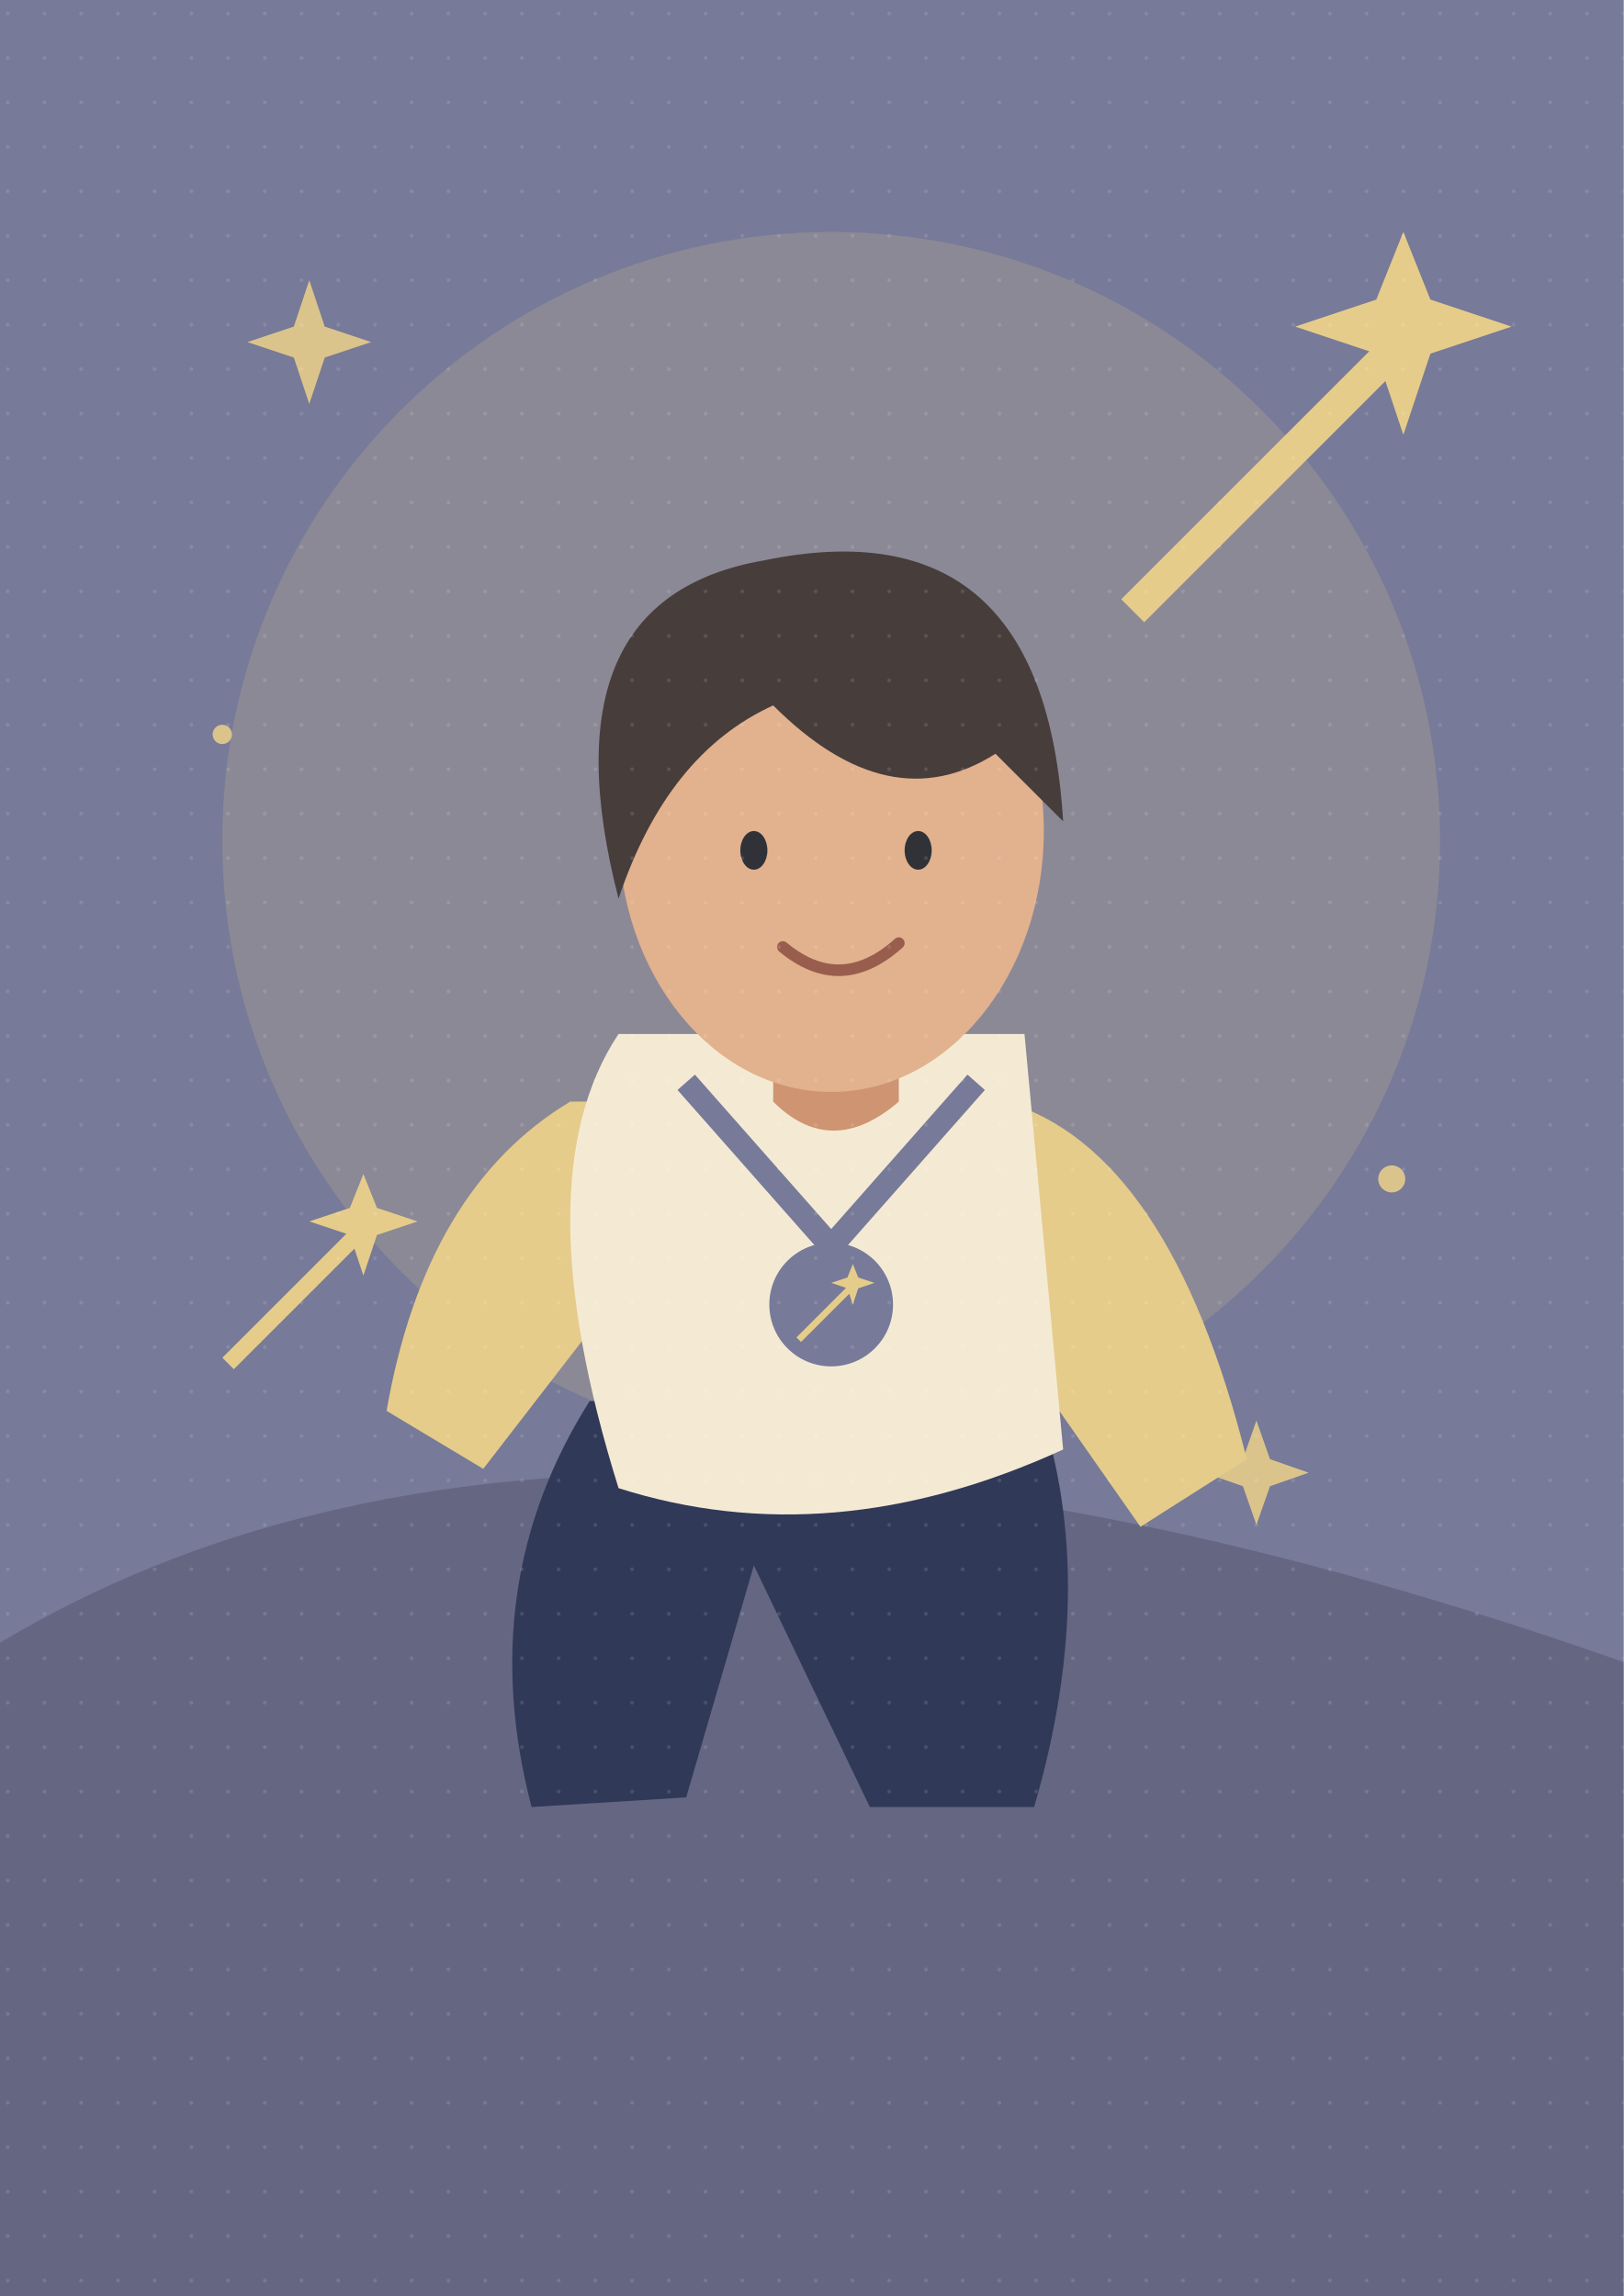
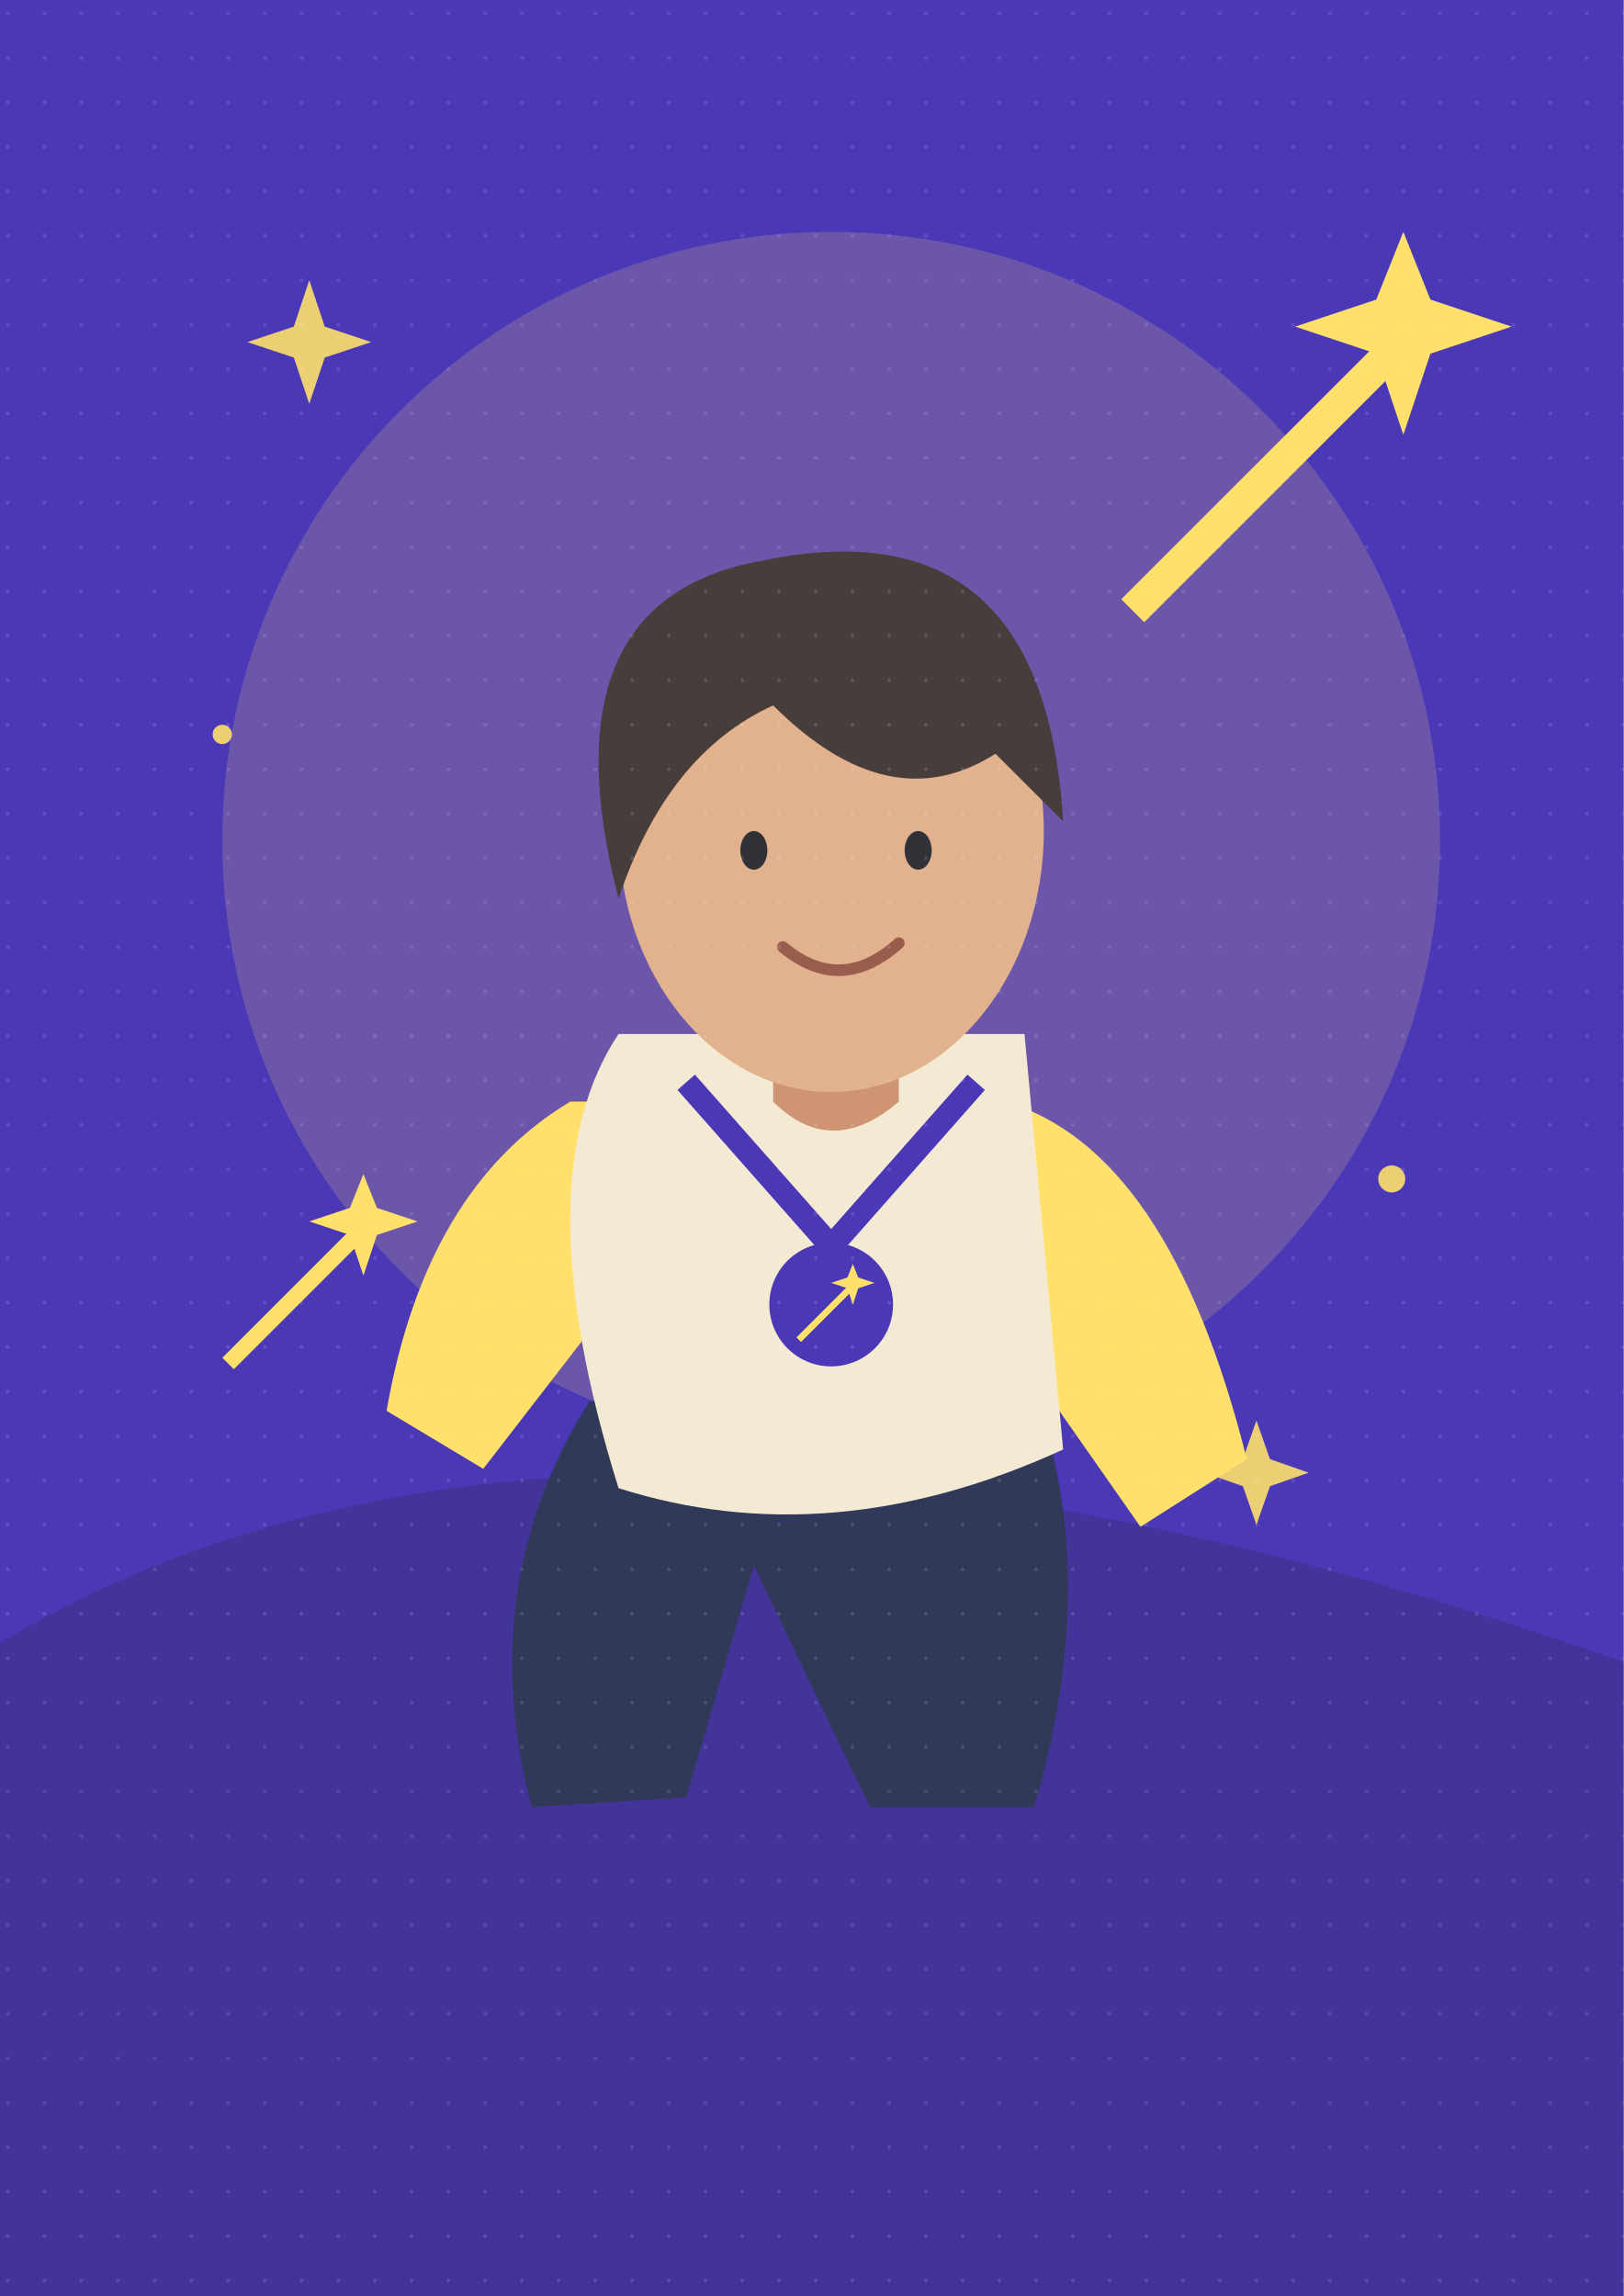
<svg xmlns="http://www.w3.org/2000/svg" width="840" height="1188" viewBox="0 0 840 1188">
  <defs>
    <pattern id="grain" width="19" height="23" patternUnits="userSpaceOnUse">
      <circle cx="4" cy="7" r="1" fill="#fff" opacity=".12" />
    </pattern>
  </defs>
-   <rect width="840" height="1188" fill="#777A98" />
-   <circle cx="430" cy="435" r="315" fill="#E6CC8A" opacity=".18" />
+   <rect width="840" height="1188" fill="#4B38B7" />
+   <circle cx="430" cy="435" r="315" fill="#FFE06B" opacity=".18" />
  <path d="M0 850Q300 670 840 860V1188H0Z" fill="#252532" opacity=".22" />
-   <g color="#E6CC8A">
+   <g color="#FFE06B">
    <g transform="translate(670 225) scale(1.4)">
      <path d="M-60 65L40-35" stroke="currentColor" stroke-width="12" />
      <path d="M40-75L50-50L80-40L50-30L40 0L30-30L0-40L30-50Z" fill="currentColor" />
    </g>
    <g transform="translate(160 660) scale(.7)">
      <path d="M-60 65L40-35" stroke="currentColor" stroke-width="12" />
      <path d="M40-75L50-50L80-40L50-30L40 0L30-30L0-40L30-50Z" fill="currentColor" />
    </g>
  </g>
-   <g fill="#E6CC8A" opacity=".9">
+   <g fill="#FFE06B" opacity=".9">
    <path d="M160 145l8 24 24 8-24 8-8 24-8-24-24-8 24-8Z" />
    <circle cx="115" cy="380" r="5" />
    <circle cx="720" cy="610" r="7" />
    <path d="M650 735l7 20 20 7-20 7-7 20-7-20-20-7 20-7Z" />
  </g>
  <g transform="translate(430 580)">
    <path d="M-125 145Q-185 240-155 355L-75 350L-40 230L20 355L105 355Q140 235 105 140Z" fill="#303957" />
-     <path d="M-135-10Q-210 35-230 150L-180 180L-95 70L90 110L160 210L215 175Q175 15 90-10Z" fill="#E6CC8A" />
+     <path d="M-135-10Q-210 35-230 150L-180 180L-95 70L90 110L160 210L215 175Q175 15 90-10Z" fill="#FFE06B" />
    <path d="M-110-45Q-160 30-110 190Q0 225 120 170L100-45Z" fill="#F4EAD4" />
    <path d="M-30-60V-10Q0 20 35-10V-60" fill="#CF9471" />
    <ellipse cy="-150" rx="110" ry="135" fill="#E2B18E" />
    <path d="M-110-115Q-150-270-35-290Q110-320 120-155L85-190Q30-155-30-215Q-85-190-110-115" fill="#473D3B" />
    <ellipse cx="-40" cy="-140" rx="7" ry="10" fill="#303238" />
    <ellipse cx="45" cy="-140" rx="7" ry="10" fill="#303238" />
    <path d="M-25-90Q5-65 35-92" fill="none" stroke="#995D4E" stroke-width="6" stroke-linecap="round" />
-     <path d="M-75-20L0 65L75-20" fill="none" stroke="#777A98" stroke-width="12" />
-     <circle cy="95" r="32" fill="#777A98" />
-     <g color="#E6CC8A" transform="translate(0 95) scale(.28)">
+     <path d="M-75-20L0 65L75-20" fill="none" stroke="#4B38B7" stroke-width="12" />
+     <circle cy="95" r="32" fill="#4B38B7" />
+     <g color="#FFE06B" transform="translate(0 95) scale(.28)">
      <path d="M-60 65L40-35" stroke="currentColor" stroke-width="12" />
      <path d="M40-75L50-50L80-40L50-30L40 0L30-30L0-40L30-50Z" fill="currentColor" />
    </g>
  </g>
  <rect width="840" height="1188" fill="url(#grain)" />
</svg>
